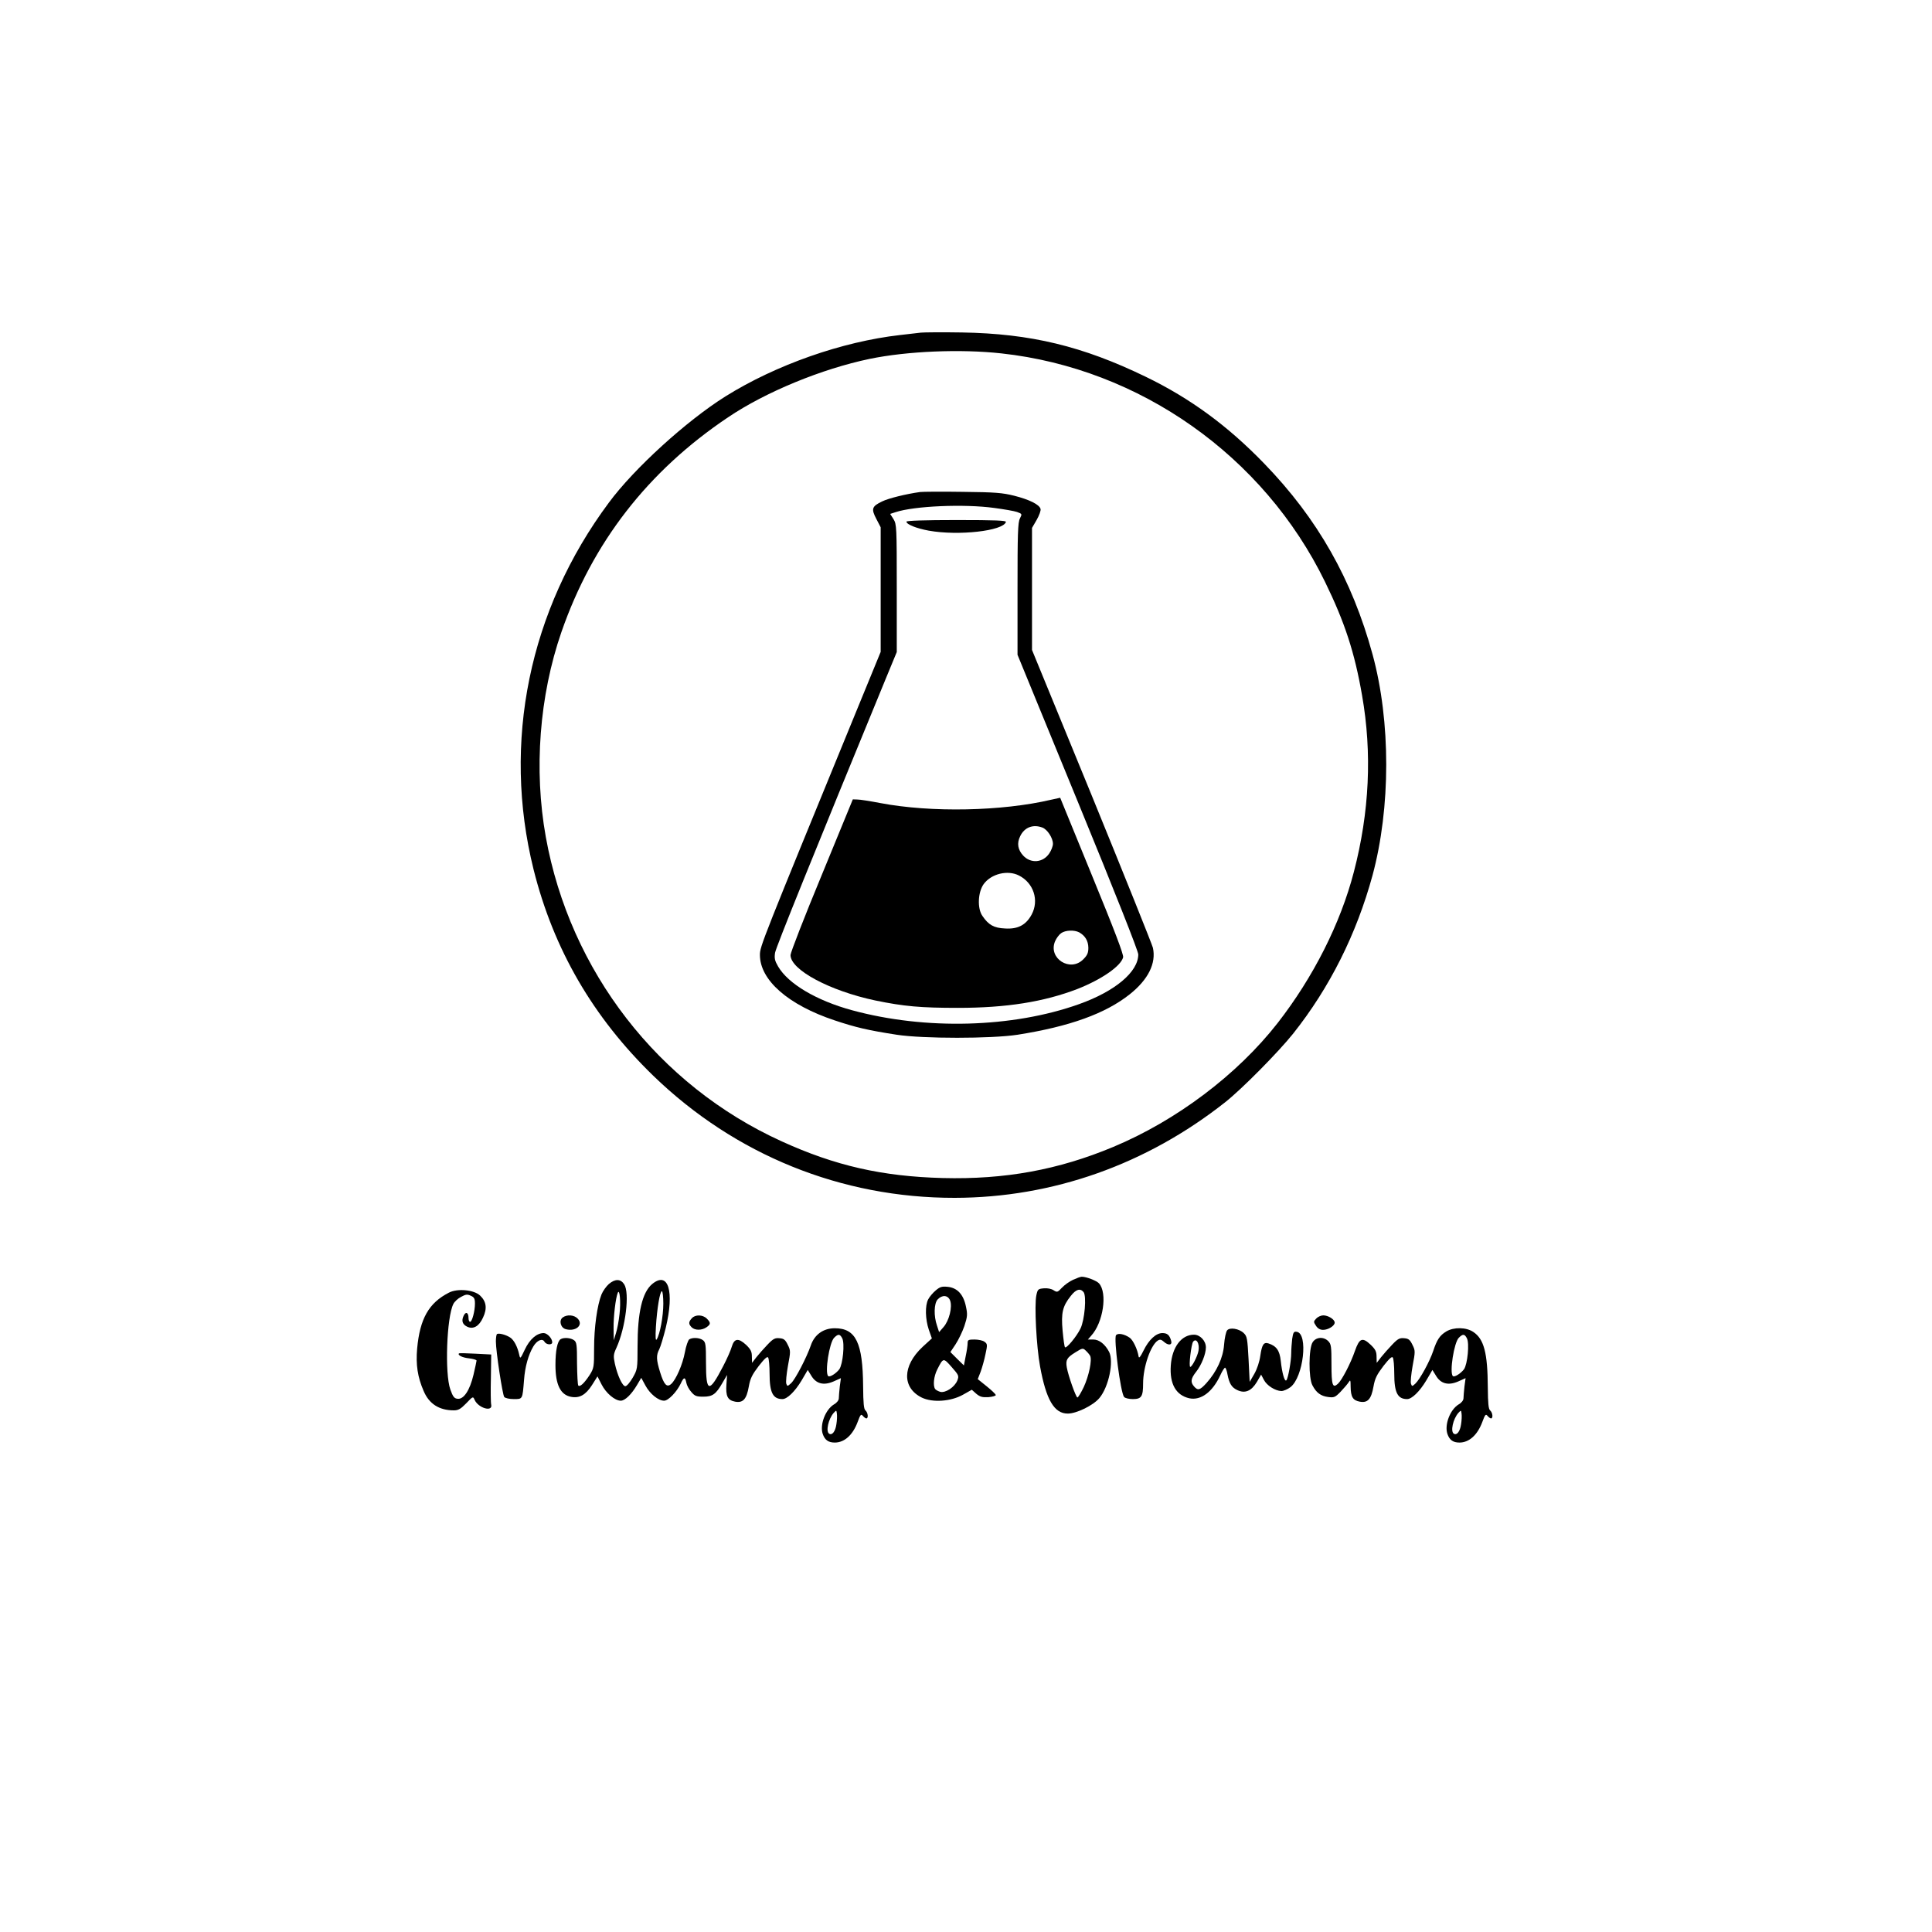
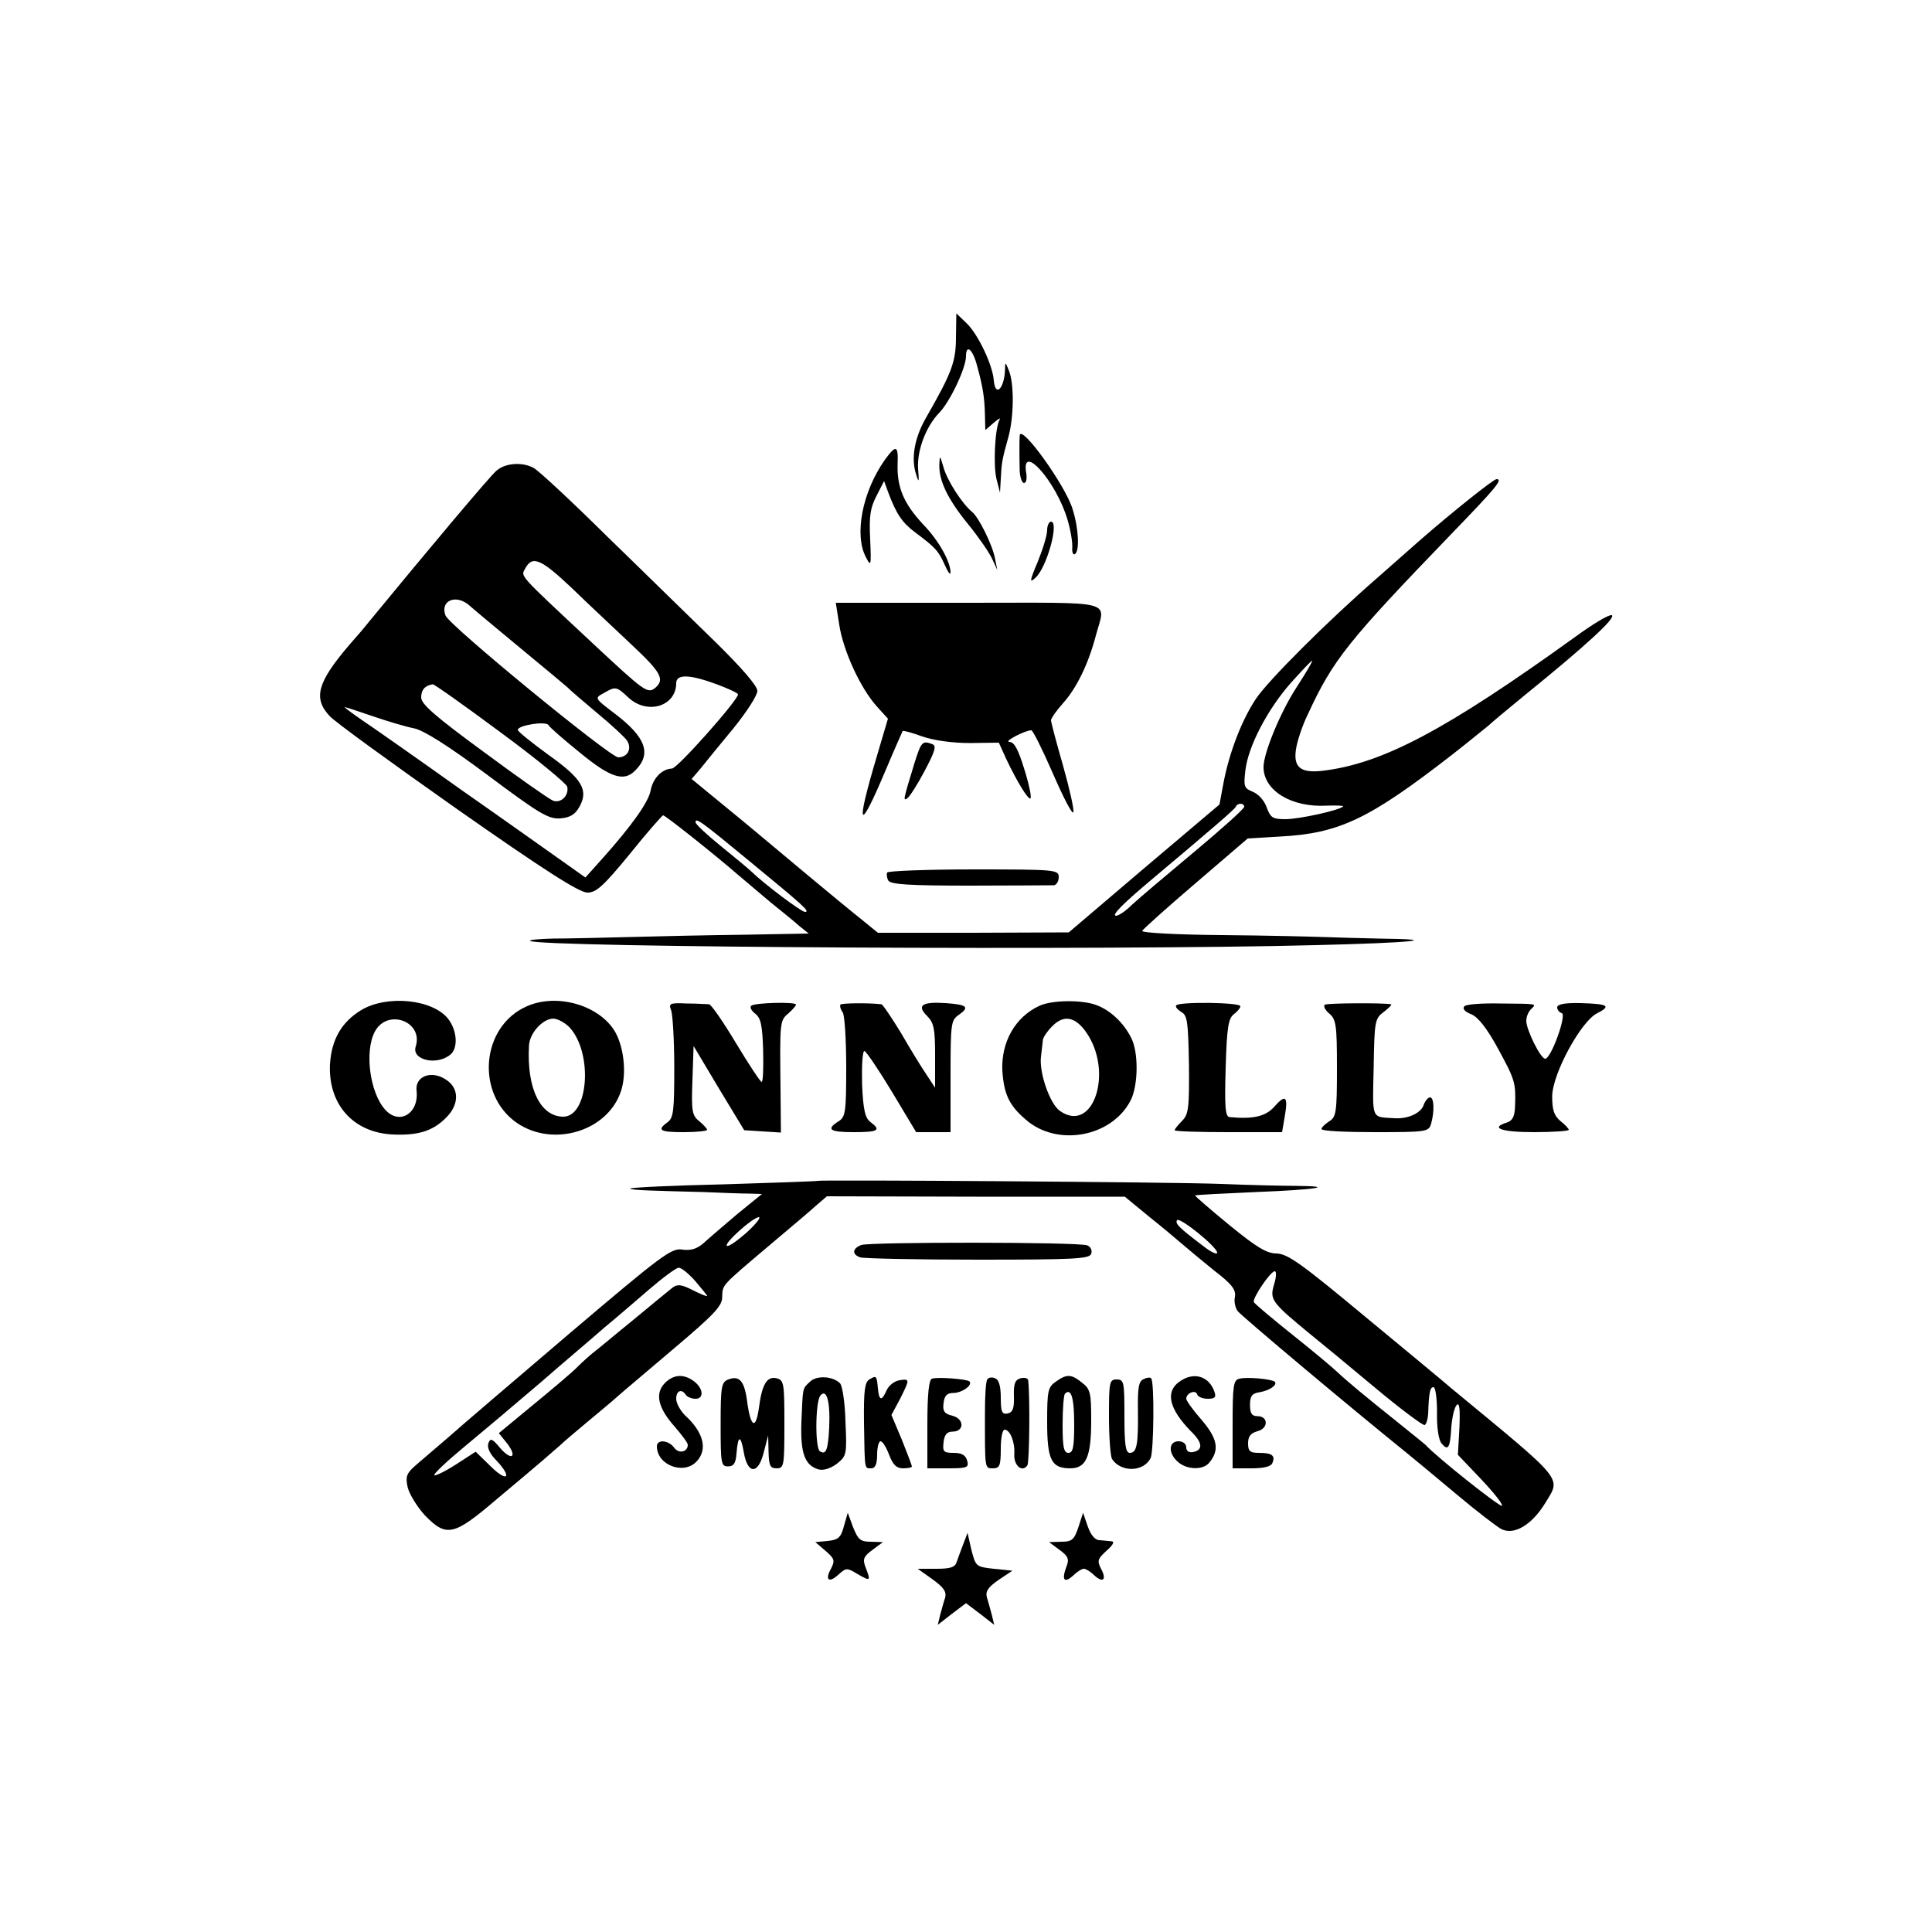
- <svg xmlns="http://www.w3.org/2000/svg" version="1.0" width="1200pt" height="1200pt" viewBox="0 0 1200 1200" preserveAspectRatio="xMidYMid meet">
-   <g transform="translate(0,1200) scale(0.1,-0.1)" fill="#000000" stroke="none">
-     <path d="M5720 9934 c-19 -2 -78 -9 -130 -15 -360 -41 -770 -185 -1084 -381 -242 -152 -567 -447 -725 -661 -495 -666 -663 -1488 -467 -2277 124 -496 369 -918 743 -1281 509 -493 1169 -760 1873 -759 609 1 1190 207 1680 594 104 82 331 312 422 426 227 286 393 617 493 983 113 419 114 956 0 1373 -127 465 -341 842 -672 1184 -227 235 -460 406 -737 540 -392 190 -715 268 -1141 275 -121 2 -236 1 -255 -1z m500 -129 c860 -94 1629 -637 2010 -1419 123 -252 184 -439 230 -705 63 -358 46 -725 -51 -1097 -83 -320 -252 -654 -474 -939 -250 -320 -628 -605 -1021 -769 -340 -142 -672 -203 -1059 -193 -375 10 -667 76 -1000 228 -766 348 -1315 1057 -1465 1891 -75 417 -40 876 97 1272 193 556 536 999 1035 1334 234 158 583 301 880 363 233 48 564 62 818 34z" />
-     <path d="M5715 8944 c-87 -12 -196 -39 -235 -58 -65 -31 -70 -46 -37 -109 l27 -52 0 -387 0 -387 -151 -368 c-589 -1437 -599 -1461 -599 -1514 0 -157 176 -311 465 -407 129 -43 204 -61 385 -89 163 -25 586 -25 750 0 323 51 546 131 698 252 114 91 164 192 143 288 -6 23 -177 449 -380 946 l-371 904 0 379 0 379 29 50 c16 28 27 59 24 68 -7 27 -69 58 -164 82 -72 18 -118 22 -319 24 -129 2 -248 1 -265 -1z m461 -99 c60 -8 124 -19 141 -25 32 -12 32 -12 18 -40 -13 -24 -15 -97 -15 -438 l0 -409 375 -914 c234 -570 375 -927 375 -947 0 -108 -143 -229 -368 -309 -412 -147 -953 -162 -1409 -38 -221 60 -397 164 -460 272 -21 36 -24 51 -19 85 5 33 241 616 687 1701 l69 167 0 397 c0 380 -1 397 -20 428 l-21 33 34 11 c115 38 424 52 613 26z" />
-     <path d="M5630 8760 c0 -17 62 -42 139 -56 184 -33 462 -2 479 54 3 9 -63 12 -307 12 -195 0 -311 -4 -311 -10z" />
-     <path d="M6530 7033 c-306 -72 -746 -81 -1062 -21 -62 12 -126 22 -142 22 l-29 1 -193 -470 c-107 -258 -194 -482 -194 -497 0 -92 243 -222 526 -282 179 -37 284 -46 514 -46 301 0 534 37 744 118 147 58 268 141 282 196 4 16 -53 166 -193 507 l-198 484 -55 -12z m-56 -173 c31 -11 66 -65 66 -101 0 -14 -10 -41 -23 -60 -39 -58 -115 -64 -162 -13 -33 36 -40 76 -19 119 26 56 80 77 138 55z m-145 -298 c91 -46 126 -154 79 -242 -35 -65 -85 -92 -165 -87 -70 3 -103 22 -141 78 -33 47 -28 148 8 198 47 64 149 89 219 53z m374 -353 c37 -21 56 -52 57 -95 0 -32 -6 -47 -31 -72 -81 -83 -220 5 -176 111 8 19 25 42 38 51 27 19 81 21 112 5z" />
-     <path d="M6665 4051 c-22 -10 -53 -32 -69 -49 -27 -29 -30 -30 -52 -16 -13 9 -38 14 -60 12 -36 -3 -39 -6 -47 -43 -13 -61 0 -317 23 -442 38 -208 88 -293 172 -293 55 0 159 51 197 97 58 70 90 227 60 286 -25 48 -62 77 -98 77 l-34 0 20 23 c75 81 103 266 49 326 -16 17 -79 41 -107 41 -8 0 -32 -9 -54 -19z m65 -76 c20 -24 7 -174 -19 -227 -25 -51 -87 -125 -96 -116 -4 3 -10 50 -15 103 -10 111 0 152 51 216 32 41 58 49 79 24z m41 -396 c13 -25 -7 -124 -40 -195 -17 -35 -34 -64 -39 -64 -9 0 -57 135 -66 187 -8 46 1 61 53 93 43 27 47 28 64 12 10 -9 23 -24 28 -33z" />
-     <path d="M3782 4025 c-16 -14 -37 -43 -46 -65 -27 -68 -46 -206 -46 -334 0 -117 -1 -124 -28 -167 -33 -50 -59 -75 -70 -65 -4 4 -7 66 -8 138 0 116 -2 132 -19 144 -21 15 -63 18 -83 6 -20 -13 -32 -71 -32 -160 0 -122 31 -186 97 -198 52 -10 91 12 130 73 l34 54 26 -51 c27 -53 82 -100 119 -100 26 0 67 40 101 98 l26 44 26 -48 c28 -52 80 -94 116 -94 26 0 78 54 103 106 19 42 28 43 35 5 3 -16 17 -42 31 -57 21 -25 32 -29 74 -29 58 0 79 15 120 87 l28 48 -4 -58 c-5 -74 7 -99 54 -108 49 -9 71 15 85 94 9 51 21 74 62 128 36 46 53 61 58 52 5 -7 9 -53 9 -101 0 -117 21 -157 80 -157 29 0 77 46 119 116 l38 65 21 -34 c30 -52 77 -64 138 -38 l47 21 -7 -52 c-3 -29 -6 -62 -6 -73 0 -12 -12 -28 -30 -38 -53 -32 -89 -126 -70 -183 13 -38 35 -54 75 -54 60 0 112 47 142 128 17 46 21 51 32 38 8 -9 17 -16 22 -16 14 0 10 36 -5 49 -11 9 -14 44 -15 150 -2 271 -45 361 -176 361 -71 0 -126 -39 -149 -107 -26 -75 -96 -210 -122 -234 -22 -20 -24 -21 -30 -4 -4 10 1 60 10 111 17 90 17 95 -1 131 -15 31 -24 39 -51 41 -28 3 -40 -3 -75 -40 -23 -24 -54 -59 -69 -78 l-27 -35 -1 39 c0 31 -7 45 -36 73 -48 44 -73 41 -89 -12 -6 -22 -30 -76 -53 -120 -88 -170 -107 -166 -107 21 0 113 -2 127 -19 140 -22 16 -64 18 -85 5 -7 -5 -20 -41 -27 -80 -14 -76 -55 -170 -85 -197 -27 -24 -45 -5 -69 73 -24 78 -25 105 -5 143 8 16 26 76 40 132 55 228 16 356 -85 272 -61 -52 -90 -176 -90 -386 0 -141 -1 -144 -30 -195 -17 -29 -37 -53 -46 -53 -18 0 -49 67 -65 140 -10 47 -9 58 10 99 57 126 83 340 48 394 -22 34 -56 35 -95 2z m66 -186 c-4 -41 -14 -94 -22 -119 l-14 -45 -1 75 c-1 72 13 189 26 220 12 29 20 -57 11 -131z m272 64 c0 -78 -21 -191 -41 -222 -7 -11 -9 11 -5 78 7 115 25 221 37 221 5 0 9 -35 9 -77z m1111 -215 c17 -31 4 -162 -18 -193 -21 -27 -60 -51 -69 -42 -22 21 7 208 37 238 25 25 36 24 50 -3z m-36 -534 c-6 -44 -26 -71 -45 -59 -22 14 -5 91 28 129 17 18 17 18 20 -4 2 -13 1 -42 -3 -66z" />
-     <path d="M5812 3985 c-18 -15 -39 -40 -47 -56 -20 -38 -18 -123 4 -188 l19 -54 -58 -53 c-126 -118 -128 -254 -4 -315 67 -32 180 -24 255 18 l55 31 28 -25 c23 -19 37 -23 75 -21 25 2 46 8 46 13 -1 6 -26 30 -56 54 l-56 45 18 46 c9 25 23 74 30 109 13 59 12 64 -6 77 -10 8 -38 14 -62 14 -38 0 -43 -2 -43 -23 0 -13 -5 -49 -12 -81 l-11 -57 -42 41 -42 42 32 48 c18 27 43 79 55 114 19 58 20 72 10 119 -15 76 -53 117 -111 124 -38 4 -50 1 -77 -22z m89 -62 c16 -40 -6 -127 -41 -166 l-27 -31 -13 40 c-21 60 -19 138 4 163 28 30 64 27 77 -6z m45 -498 c-17 -41 -73 -78 -106 -70 -13 4 -28 12 -32 18 -14 22 -8 78 13 120 38 75 38 75 90 16 45 -51 46 -55 35 -84z" />
-     <path d="M2788 3971 c-125 -64 -180 -162 -197 -347 -9 -100 3 -178 40 -263 34 -81 97 -121 188 -121 28 0 43 9 77 44 42 44 42 44 52 21 23 -51 113 -77 103 -30 -3 11 -4 86 -2 166 l2 146 -98 5 c-54 3 -100 4 -102 2 -11 -11 22 -27 63 -31 25 -3 46 -9 46 -14 0 -4 -9 -44 -19 -88 -23 -97 -61 -154 -99 -149 -21 2 -29 13 -45 58 -35 98 -23 448 19 531 7 14 28 34 48 44 29 16 39 17 60 7 21 -9 26 -18 26 -49 0 -47 -18 -113 -30 -113 -6 0 -10 11 -10 24 0 35 -18 42 -31 12 -14 -31 -6 -53 24 -67 38 -17 73 4 97 57 27 57 21 100 -18 137 -38 36 -140 46 -194 18z" />
-     <path d="M3495 3817 c-25 -19 -13 -65 20 -73 62 -16 110 26 74 65 -22 24 -66 28 -94 8z" />
-     <path d="M4297 3812 c-21 -23 -21 -36 -1 -56 20 -20 63 -20 92 0 27 19 28 28 2 54 -25 25 -72 26 -93 2z" />
-     <path d="M8175 3810 c-17 -18 -17 -21 -1 -45 11 -17 26 -25 44 -25 32 0 72 25 72 45 0 20 -40 45 -71 45 -14 0 -34 -9 -44 -20z" />
-     <path d="M7622 3737 c-7 -8 -16 -48 -19 -89 -6 -82 -46 -168 -110 -239 -40 -44 -53 -47 -76 -21 -24 27 -21 49 12 91 33 41 61 111 61 152 0 41 -36 79 -74 79 -78 0 -136 -77 -144 -191 -8 -115 32 -185 115 -204 72 -15 144 39 192 142 13 29 27 50 31 48 4 -3 11 -21 14 -41 11 -57 26 -82 61 -98 48 -23 88 -6 122 51 l26 45 17 -32 c18 -36 71 -69 109 -70 13 0 39 11 56 24 81 62 112 334 39 344 -18 3 -22 -4 -28 -44 -3 -26 -6 -66 -6 -89 0 -48 -19 -156 -30 -168 -11 -12 -27 45 -35 121 -7 64 -27 92 -77 108 -29 9 -40 -8 -50 -77 -5 -37 -20 -82 -37 -112 l-29 -50 -7 141 c-7 128 -9 142 -30 162 -29 28 -87 37 -103 17z m-178 -127 c-6 -34 -40 -100 -51 -100 -11 0 6 142 18 157 20 24 41 -12 33 -57z" />
-     <path d="M8983 3730 c-40 -24 -58 -51 -81 -121 -22 -66 -83 -177 -111 -203 -20 -18 -21 -18 -27 -1 -4 10 1 60 10 111 17 90 17 95 -1 131 -15 31 -24 39 -51 41 -28 3 -40 -3 -75 -40 -23 -24 -54 -59 -69 -78 l-27 -35 -1 39 c0 31 -7 45 -36 73 -52 49 -70 42 -98 -37 -27 -79 -81 -182 -106 -205 -33 -30 -40 -9 -40 121 0 111 -2 126 -20 144 -29 29 -76 26 -97 -7 -25 -38 -26 -224 -1 -268 24 -46 52 -66 97 -72 37 -5 44 -2 78 33 21 22 43 48 50 59 10 17 12 14 12 -28 1 -64 14 -85 57 -93 49 -9 71 15 85 94 9 51 21 74 62 128 36 46 53 61 58 52 5 -7 9 -53 9 -101 0 -117 21 -157 80 -157 29 0 77 46 119 116 l38 65 21 -34 c30 -52 77 -64 138 -38 l47 21 -7 -52 c-3 -29 -6 -62 -6 -73 0 -12 -12 -28 -30 -38 -53 -32 -89 -126 -70 -183 13 -38 35 -54 75 -54 60 0 112 47 142 128 17 46 21 51 32 38 8 -9 17 -16 22 -16 14 0 10 36 -5 49 -11 9 -14 43 -15 144 -1 215 -24 300 -90 344 -44 30 -122 31 -168 3z m128 -42 c17 -31 4 -162 -18 -193 -21 -27 -60 -51 -69 -42 -22 21 7 208 37 238 25 25 36 24 50 -3z m-36 -534 c-6 -44 -26 -71 -45 -59 -22 14 -5 91 28 129 17 18 17 18 20 -4 2 -13 1 -42 -3 -66z" />
-     <path d="M3086 3713 c-3 -3 -6 -24 -6 -45 0 -60 41 -331 52 -345 6 -7 32 -13 59 -13 56 0 54 -3 64 120 6 82 27 155 57 206 23 39 57 54 70 30 11 -19 48 -22 48 -3 0 24 -31 57 -53 57 -43 0 -87 -38 -117 -102 -28 -59 -29 -60 -35 -32 -11 50 -33 92 -57 107 -28 18 -73 29 -82 20z" />
-     <path d="M6932 3707 c-16 -19 28 -358 50 -384 6 -7 30 -13 54 -13 54 0 64 16 64 97 0 102 47 239 92 267 13 8 21 6 36 -7 28 -26 55 -23 46 6 -10 35 -24 47 -54 47 -40 0 -84 -41 -117 -108 -20 -41 -29 -51 -31 -37 -7 44 -34 101 -55 116 -33 23 -73 31 -85 16z" />
+ <svg xmlns="http://www.w3.org/2000/svg" version="1.0" width="500pt" height="500pt" viewBox="0 0 500 500" preserveAspectRatio="xMidYMid meet">
+   <g transform="translate(0,500) scale(0.1,-0.1)" fill="#000000" stroke="none">
+     <path d="M2474 4127 c0 -64 -11 -92 -78 -209 -29 -51 -39 -104 -25 -146 7 -23 8 -20 5 15 -3 47 20 109 55 145 28 29 69 116 69 146 0 33 18 18 29 -26 15 -54 19 -82 20 -126 l1 -39 22 19 c12 10 18 14 15 8 -12 -21 -17 -118 -8 -154 l9 -35 2 35 c2 41 3 50 20 110 14 52 15 137 1 171 -9 23 -10 23 -10 2 -2 -49 -25 -72 -29 -28 -3 41 -41 120 -70 148 l-27 26 -1 -62z" />
+     <path d="M2639 3873 c-1 -16 -1 -52 0 -93 1 -16 6 -30 11 -30 6 0 8 11 6 25 -15 83 78 -21 107 -121 8 -27 13 -59 12 -71 -1 -12 2 -20 7 -17 12 8 10 65 -6 116 -18 61 -134 222 -137 191z" />
+     <path d="M2290 3810 c-58 -82 -80 -194 -49 -252 13 -26 14 -23 11 46 -3 59 0 81 16 112 l20 39 11 -30 c21 -56 36 -78 71 -104 51 -38 59 -47 75 -83 8 -18 14 -27 15 -20 0 28 -30 83 -72 126 -49 53 -67 95 -65 155 2 49 -4 51 -33 11z" />
+     <path d="M2431 3797 c-1 -41 21 -88 74 -153 26 -32 54 -72 62 -89 l14 -30 -6 30 c-7 36 -42 106 -59 120 -26 21 -65 82 -74 115 -10 33 -10 33 -11 7z" />
+     <path d="M1285 3782 c-16 -13 -173 -200 -330 -391 -11 -14 -34 -41 -51 -60 -83 -97 -94 -138 -51 -184 12 -14 161 -122 330 -241 224 -157 316 -216 337 -216 23 0 41 16 110 100 44 55 84 100 86 100 6 0 134 -102 194 -154 20 -17 58 -49 84 -71 27 -22 61 -49 74 -61 l25 -20 -164 -3 c-90 -1 -225 -4 -299 -6 -74 -2 -164 -4 -199 -4 -35 -1 -62 -3 -59 -6 16 -17 1502 -25 2032 -11 253 6 337 15 165 17 -52 1 -116 3 -144 4 -27 1 -146 4 -262 5 -119 1 -210 6 -207 11 3 5 65 61 139 124 l134 115 83 5 c154 8 231 45 445 211 45 35 87 70 95 76 7 7 49 42 93 78 158 128 240 203 226 208 -7 2 -49 -23 -94 -56 -336 -242 -500 -329 -656 -347 -56 -6 -74 10 -67 56 3 21 17 63 31 91 65 141 104 189 370 465 119 123 135 143 118 143 -8 0 -118 -88 -198 -158 -17 -15 -66 -58 -110 -97 -129 -112 -284 -267 -315 -314 -36 -54 -68 -137 -83 -214 l-11 -59 -195 -165 -195 -166 -247 -1 -247 0 -43 35 c-48 38 -230 190 -269 223 -14 12 -58 48 -97 80 l-73 60 23 27 c12 15 50 62 85 104 34 42 62 85 62 97 0 13 -40 59 -107 125 -60 58 -185 181 -280 273 -94 93 -180 173 -192 179 -29 16 -73 13 -96 -7z m196 -305 c41 -40 110 -104 152 -144 78 -73 88 -91 63 -113 -20 -16 -27 -11 -162 115 -199 186 -186 172 -174 195 18 33 41 23 121 -53z m-265 -45 c10 -9 71 -60 134 -112 63 -52 117 -97 120 -100 3 -4 37 -33 75 -65 39 -32 74 -65 78 -72 13 -21 1 -43 -23 -43 -21 0 -437 341 -447 367 -15 39 28 57 63 25z m2140 -210 c-42 -64 -86 -171 -86 -207 0 -61 72 -105 163 -100 26 1 46 0 43 -2 -9 -10 -114 -33 -149 -33 -34 0 -39 4 -49 31 -6 17 -21 34 -36 40 -22 9 -24 13 -19 55 7 62 57 158 118 227 28 31 52 57 55 57 2 0 -16 -31 -40 -68z m-1501 7 c30 -11 55 -23 55 -26 0 -15 -157 -192 -171 -192 -26 -1 -49 -25 -55 -56 -5 -30 -49 -92 -126 -178 l-43 -48 -55 39 c-30 21 -149 106 -265 187 -115 82 -232 164 -259 182 -26 18 -46 33 -44 33 3 0 36 -11 74 -24 38 -13 85 -27 106 -31 24 -5 87 -44 190 -121 134 -100 157 -114 188 -112 25 2 38 10 49 29 25 44 8 73 -79 135 -44 32 -80 61 -80 65 0 12 71 23 79 13 3 -6 40 -38 82 -72 79 -65 114 -76 143 -46 43 43 28 86 -54 148 -51 39 -52 39 -28 52 31 18 33 18 64 -11 49 -46 124 -23 124 37 0 24 35 23 105 -3z m-560 -124 c94 -69 171 -133 173 -141 5 -23 -17 -44 -37 -36 -10 4 -90 60 -179 126 -127 93 -162 124 -162 141 0 20 10 31 30 34 3 1 82 -55 175 -124z m1925 -193 c0 -5 -59 -58 -131 -118 -72 -60 -144 -121 -160 -136 -16 -16 -34 -28 -41 -28 -12 1 18 31 88 90 163 137 220 186 222 192 5 11 22 10 22 0z m-1280 -141 c141 -116 158 -131 143 -131 -9 0 -104 71 -139 105 -6 6 -41 35 -78 65 -36 29 -66 57 -66 62 0 13 14 3 140 -101z" />
+     <path d="M2710 3628 c0 -13 -11 -49 -24 -81 -22 -52 -22 -57 -6 -42 29 26 62 145 40 145 -5 0 -10 -10 -10 -22z" />
+     <path d="M2172 3383 c10 -66 54 -163 97 -211 l29 -32 -29 -98 c-55 -185 -47 -201 21 -40 24 57 45 104 46 106 1 2 24 -4 51 -14 29 -10 77 -17 123 -17 l75 1 19 -42 c29 -61 58 -108 63 -102 3 3 -4 37 -16 75 -16 52 -26 71 -39 71 -15 1 41 30 57 30 4 0 29 -50 56 -112 27 -62 50 -107 53 -100 2 7 -10 61 -27 121 -17 59 -31 112 -31 117 0 5 14 25 31 44 36 40 66 103 85 175 25 94 59 85 -329 85 l-344 0 9 -57z" />
+     <path d="M2366 3023 c-29 -95 -29 -96 -18 -89 6 4 26 35 45 71 27 51 31 65 20 69 -26 10 -29 7 -47 -51z" />
+     <path d="M2296 2742 c-2 -4 -1 -14 3 -21 7 -10 55 -13 212 -13 112 0 210 1 217 1 6 1 12 10 12 21 0 19 -7 20 -219 20 -121 0 -222 -4 -225 -8z" />
+     <path d="M935 2386 c-51 -31 -77 -76 -81 -140 -5 -104 60 -177 162 -182 67 -3 104 9 138 43 35 34 35 77 0 99 -37 25 -80 9 -76 -28 7 -59 -44 -91 -81 -50 -40 44 -54 151 -27 202 32 61 126 27 106 -38 -12 -35 54 -51 90 -21 20 17 17 62 -6 92 -40 51 -158 63 -225 23z" />
+     <path d="M1364 2396 c-120 -52 -134 -229 -25 -303 94 -63 234 -20 268 83 16 47 7 121 -19 160 -44 65 -149 93 -224 60z m111 -56 c60 -67 48 -231 -18 -230 -59 1 -94 74 -88 183 1 36 42 77 69 70 12 -3 28 -13 37 -23z" />
+     <path d="M1737 2385 c4 -11 8 -78 8 -148 0 -111 -2 -130 -17 -141 -29 -21 -21 -26 42 -26 33 0 60 3 60 6 0 3 -9 13 -20 22 -19 15 -21 26 -18 106 l3 89 65 -109 66 -109 47 -3 48 -3 -1 113 c-2 172 -2 177 20 195 11 10 20 20 20 23 0 8 -108 5 -116 -3 -4 -4 1 -13 10 -20 15 -11 19 -30 21 -95 1 -45 0 -82 -4 -82 -3 0 -33 45 -66 100 -33 55 -64 100 -70 101 -5 0 -32 2 -58 2 -44 2 -47 0 -40 -18z" />
+     <path d="M2175 2400 c-2 -3 0 -12 6 -20 5 -8 9 -72 9 -142 0 -117 -2 -129 -20 -140 -33 -21 -23 -28 40 -28 63 0 71 5 43 26 -14 10 -19 31 -22 98 -1 47 1 86 6 86 4 0 36 -47 71 -105 l63 -105 45 0 44 0 0 144 c0 138 1 146 22 160 28 20 21 26 -35 30 -61 4 -75 -6 -48 -33 18 -18 21 -33 21 -103 l0 -83 -23 35 c-13 19 -43 68 -66 108 -24 39 -46 72 -50 73 -35 4 -104 3 -106 -1z" />
+     <path d="M2690 2397 c-63 -29 -99 -94 -96 -167 4 -61 17 -90 60 -127 81 -72 223 -46 272 49 20 39 21 126 1 163 -19 38 -54 71 -90 84 -37 14 -115 13 -147 -2z m120 -67 c73 -102 20 -266 -67 -205 -26 18 -54 99 -49 140 2 17 4 36 5 43 0 7 12 24 25 37 29 29 58 24 86 -15z" />
+     <path d="M3044 2398 c-3 -4 4 -11 13 -17 16 -8 18 -26 20 -136 1 -113 -1 -129 -18 -146 -10 -10 -19 -21 -19 -24 0 -3 63 -5 139 -5 l139 0 7 41 c9 52 2 58 -27 25 -22 -25 -54 -33 -116 -27 -11 1 -13 27 -10 127 3 105 7 128 21 139 9 7 17 16 17 21 0 10 -160 12 -166 2z" />
+     <path d="M3429 2400 c-5 -3 0 -14 11 -23 18 -15 20 -30 20 -142 0 -114 -2 -126 -20 -137 -11 -7 -20 -16 -20 -20 0 -5 62 -8 139 -8 135 0 139 1 145 23 9 33 7 67 -3 67 -5 0 -12 -8 -16 -18 -6 -22 -40 -38 -75 -36 -62 4 -58 -7 -55 130 2 121 3 128 26 145 13 10 22 19 19 20 -21 4 -164 3 -171 -1z" />
+     <path d="M3790 2396 c-6 -6 0 -14 18 -21 18 -8 40 -36 69 -89 44 -81 46 -88 44 -148 -1 -27 -6 -38 -21 -43 -45 -14 -15 -25 70 -25 50 0 90 3 90 6 0 3 -10 14 -22 23 -16 14 -21 28 -21 64 1 59 75 195 117 215 37 19 27 24 -44 26 -40 1 -60 -3 -60 -11 0 -6 5 -13 12 -15 13 -5 -28 -118 -43 -118 -12 0 -49 75 -49 98 0 10 5 23 12 30 15 15 20 14 -80 15 -46 1 -87 -2 -92 -7z" />
+     <path d="M2117 1944 c-1 -1 -110 -5 -242 -9 -132 -3 -242 -8 -244 -11 -2 -2 20 -4 50 -5 30 -1 92 -3 139 -4 47 -2 100 -4 118 -4 l34 -1 -64 -52 c-34 -29 -74 -63 -87 -75 -17 -15 -33 -20 -55 -17 -28 5 -53 -14 -291 -216 -143 -122 -285 -243 -315 -270 -30 -26 -68 -58 -84 -72 -24 -21 -27 -29 -21 -57 4 -17 24 -50 44 -72 56 -58 75 -54 184 39 50 42 105 88 121 102 16 14 37 32 46 40 8 8 40 35 70 60 30 25 65 54 77 65 12 11 79 67 147 125 104 88 125 110 125 133 1 33 -3 28 121 133 52 44 107 90 122 104 l28 24 385 -1 386 0 62 -51 c34 -27 73 -60 87 -72 14 -12 51 -43 82 -68 46 -35 57 -50 54 -68 -3 -12 1 -29 7 -37 10 -13 286 -245 441 -370 22 -18 80 -66 130 -108 50 -42 100 -80 111 -86 33 -17 79 10 114 67 41 68 54 52 -244 298 -11 10 -109 91 -219 182 -167 139 -203 165 -232 166 -26 0 -52 16 -123 74 -50 41 -89 75 -88 76 1 2 72 5 157 9 157 6 211 15 104 16 -32 0 -120 2 -194 5 -121 5 -1039 11 -1043 8z m-186 -135 c-24 -21 -47 -37 -50 -33 -7 7 68 74 83 74 6 -1 -9 -19 -33 -41z m1219 -51 c0 -6 -17 2 -37 18 -62 47 -72 57 -67 66 6 10 104 -69 104 -84z m-1351 -73 c17 -20 31 -37 31 -39 0 -2 -17 5 -37 15 -29 15 -40 16 -52 7 -9 -7 -54 -44 -101 -83 -47 -38 -93 -77 -104 -85 -10 -8 -28 -24 -40 -36 -11 -12 -62 -55 -113 -97 l-92 -76 21 -26 c28 -36 12 -47 -18 -12 -20 24 -25 26 -30 12 -4 -10 3 -27 20 -44 42 -44 30 -59 -13 -17 l-40 39 -51 -33 c-28 -18 -53 -30 -56 -28 -3 3 32 36 78 74 46 38 135 113 198 167 63 55 138 118 165 142 28 23 79 67 115 98 36 31 70 56 76 56 7 1 26 -15 43 -34z m1498 -10 c-11 -38 -7 -45 93 -127 25 -20 100 -82 167 -138 67 -56 126 -100 130 -98 4 2 8 14 9 28 2 58 5 70 14 70 5 0 9 -29 9 -65 -1 -38 4 -72 12 -81 17 -20 22 -11 25 43 2 25 8 51 14 57 7 7 9 -10 7 -59 l-4 -70 60 -63 c33 -35 57 -65 54 -69 -5 -4 -169 126 -197 157 -3 3 -39 32 -80 65 -75 60 -120 97 -150 125 -8 8 -59 51 -113 94 -54 43 -100 82 -102 86 -5 9 43 80 54 80 5 0 4 -16 -2 -35z" />
+     <path d="M2229 1778 c-23 -9 -25 -24 -3 -32 9 -3 145 -6 304 -6 250 0 289 2 294 15 3 9 -1 18 -10 22 -23 9 -561 9 -585 1z" />
+     <path d="M1721 1421 c-27 -27 -18 -65 25 -113 18 -21 34 -42 34 -47 0 -19 -23 -24 -35 -8 -14 20 -45 23 -45 4 0 -49 70 -75 103 -39 29 31 18 75 -30 119 -12 12 -23 31 -23 43 0 21 14 27 25 10 3 -5 15 -10 25 -10 23 0 20 28 -5 46 -26 19 -52 17 -74 -5z" />
+     <path d="M1885 1430 c-18 -7 -20 -17 -20 -116 0 -101 1 -109 19 -109 15 0 20 8 22 33 4 49 11 49 19 3 10 -58 38 -57 52 2 l11 42 1 -42 c1 -36 4 -43 21 -43 19 0 20 7 20 114 0 106 -1 114 -20 119 -25 6 -38 -15 -46 -77 -8 -57 -21 -50 -30 14 -7 56 -20 71 -49 60z" />
+     <path d="M2096 1424 c-20 -19 -18 -13 -22 -104 -3 -81 9 -113 45 -123 13 -3 31 3 47 15 25 20 26 24 22 109 -1 48 -8 93 -14 99 -19 19 -61 21 -78 4z m50 -118 c-3 -58 -8 -72 -24 -62 -13 8 -12 128 1 144 16 20 26 -14 23 -82z" />
+     <path d="M2250 1430 c-12 -7 -15 -29 -14 -112 2 -125 1 -118 19 -118 10 0 15 11 15 35 0 19 4 35 9 35 5 0 15 -16 22 -35 10 -26 19 -35 36 -35 13 0 23 2 23 5 0 2 -12 34 -26 69 l-27 64 22 41 c26 52 26 53 -1 49 -13 -2 -27 -13 -33 -25 -13 -30 -20 -29 -23 4 -3 33 -4 34 -22 23z" />
+     <path d="M2412 1432 c-8 -2 -12 -40 -12 -118 l0 -114 54 0 c49 0 54 2 49 20 -4 14 -14 20 -35 20 -26 0 -29 3 -26 28 2 19 9 27 23 27 31 0 31 33 0 41 -21 5 -26 12 -23 33 2 19 9 26 25 26 22 0 51 20 42 30 -7 6 -82 12 -97 7z" />
+     <path d="M2555 1430 c-4 -6 -6 -45 -6 -88 0 -145 -1 -142 21 -142 17 0 20 7 20 50 0 28 4 50 10 50 14 0 27 -32 25 -63 -2 -30 21 -49 34 -29 5 9 7 174 2 219 0 6 -9 9 -20 6 -14 -4 -18 -14 -17 -46 1 -32 -3 -42 -16 -45 -15 -3 -18 4 -18 41 0 30 -5 47 -15 50 -8 4 -17 2 -20 -3z" />
+     <path d="M2732 1424 c-20 -14 -22 -24 -22 -104 0 -99 11 -120 60 -120 41 0 54 30 54 124 0 70 -2 81 -23 97 -28 23 -40 24 -69 3z m48 -110 c0 -59 -3 -74 -15 -74 -12 0 -15 15 -15 73 0 41 3 77 6 80 16 16 24 -10 24 -79z" />
+     <path d="M2960 1431 c-13 -5 -16 -22 -15 -81 1 -89 -3 -110 -21 -110 -11 0 -14 21 -14 95 0 88 -1 95 -20 95 -19 0 -20 -7 -20 -97 0 -54 4 -103 8 -109 23 -35 82 -34 100 3 8 18 10 199 1 206 -2 3 -11 2 -19 -2z" />
+     <path d="M3052 1424 c-37 -26 -26 -71 30 -128 31 -30 32 -49 5 -54 -10 -2 -17 3 -17 12 0 9 -8 16 -20 16 -26 0 -27 -31 -2 -53 23 -21 65 -22 81 -3 28 33 22 63 -19 111 -22 25 -40 50 -40 55 0 15 24 24 28 12 2 -7 14 -12 28 -12 18 0 22 4 17 18 -14 41 -54 53 -91 26z" />
+     <path d="M3208 1432 c-16 -3 -18 -17 -18 -118 l0 -114 49 0 c33 0 51 5 54 14 8 19 -1 26 -35 26 -23 0 -28 4 -28 25 0 18 7 26 24 31 29 7 29 39 0 39 -14 0 -19 7 -19 29 0 23 5 30 25 33 25 4 47 19 39 27 -7 7 -71 13 -91 8z" />
+     <path d="M2184 1050 c-8 -30 -15 -35 -42 -38 l-32 -3 27 -23 c23 -20 24 -25 14 -45 -17 -30 -6 -39 19 -16 20 18 22 18 50 1 33 -19 34 -18 20 18 -8 21 -5 28 18 45 l27 20 -31 1 c-27 0 -33 5 -46 37 l-14 38 -10 -35z" />
+     <path d="M2791 1048 c-11 -33 -17 -38 -44 -38 l-32 -1 27 -20 c23 -17 26 -24 17 -46 -12 -33 -4 -41 19 -20 10 10 22 17 27 17 5 0 17 -7 27 -17 23 -21 33 -11 17 18 -10 20 -8 25 15 46 15 13 21 23 14 24 -7 1 -22 2 -32 3 -12 0 -23 13 -31 36 l-12 35 -12 -37z" />
+     <path d="M2493 1004 c-6 -16 -14 -37 -17 -46 -4 -14 -16 -18 -53 -18 l-48 0 38 -27 c29 -21 37 -32 33 -48 -4 -11 -9 -31 -13 -45 l-6 -25 36 28 37 28 37 -28 36 -28 -6 25 c-4 14 -9 34 -13 46 -4 16 3 26 30 45 l36 24 -48 5 c-46 5 -47 6 -58 49 l-10 44 -11 -29z" />
  </g>
</svg>
